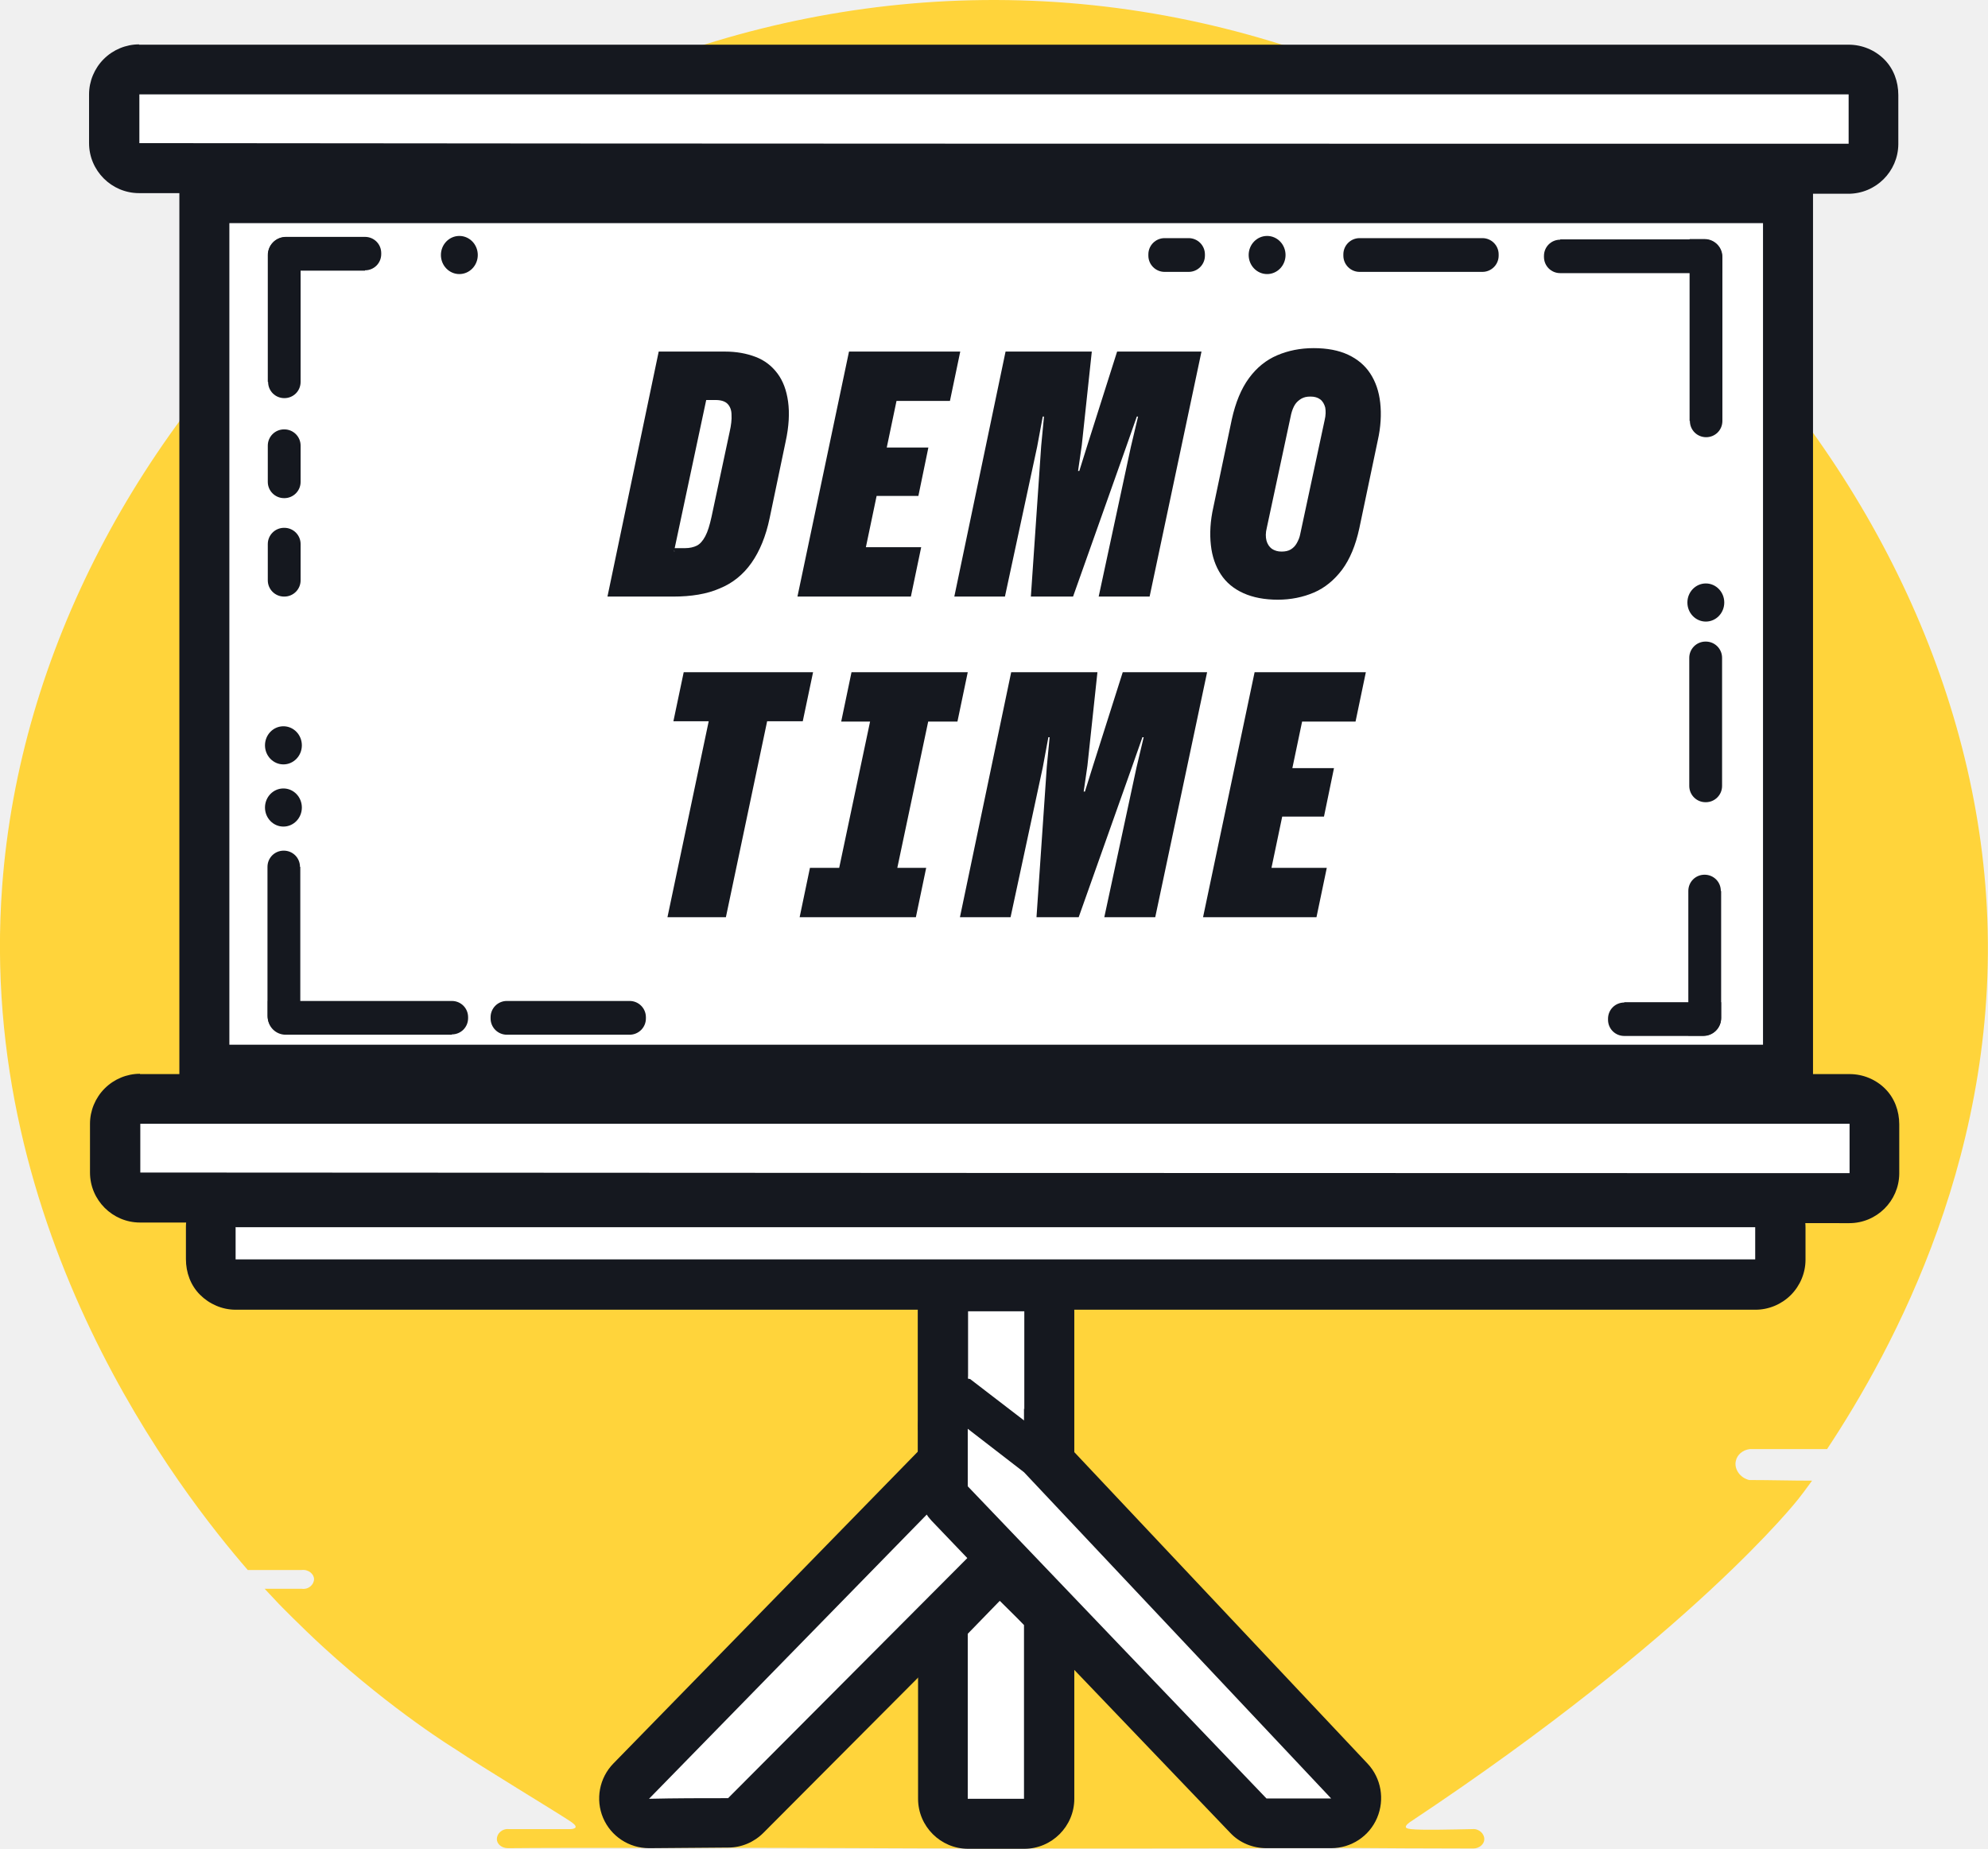
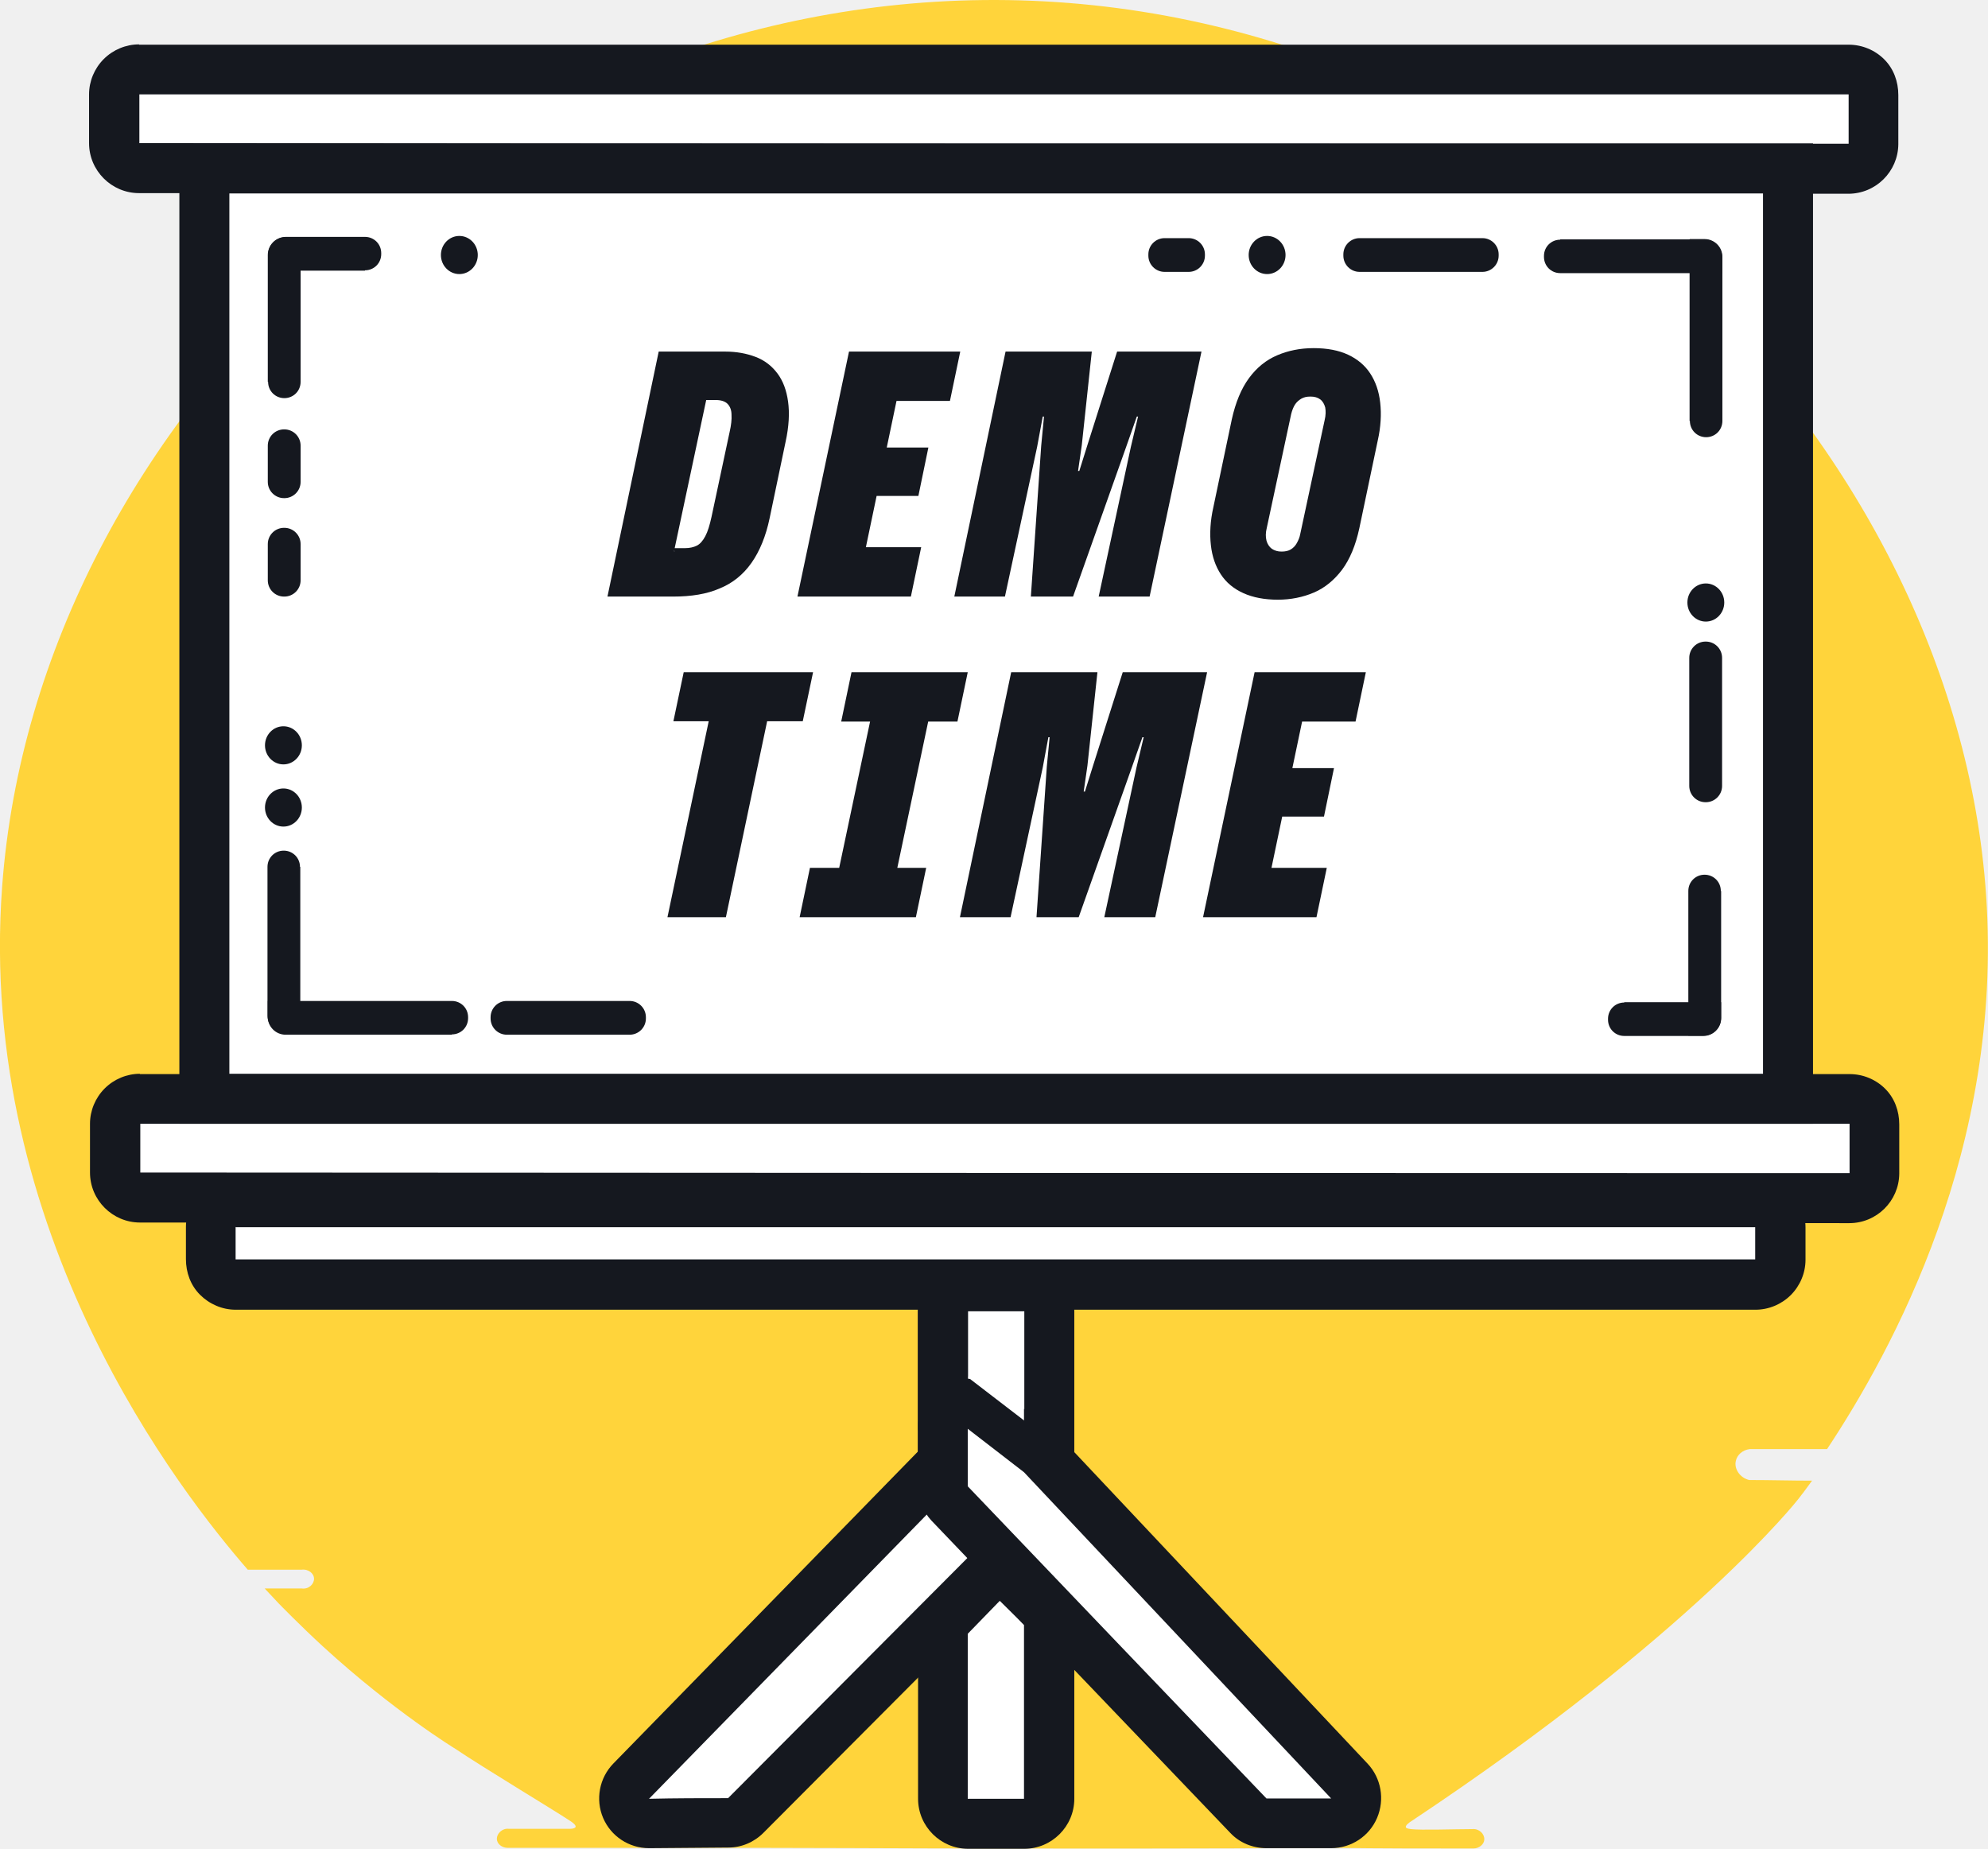
<svg xmlns="http://www.w3.org/2000/svg" id="Layer_1" version="1.1" viewBox="0 0 636.2 591.6">
+   <defs>
+     <style>
+       .st0 {
+         fill: #15181f;
+       }
+ 
+       .st1 {
+         stroke: #15181f;
+         stroke-miterlimit: 10;
+         stroke-width: 16px;
+       }
+ 
+       .st1, .st2 {
+         fill: #fff;
+       }
+ 
+       .st3 {
+         fill: #ffd43b;
+       }
+     </style>
+   </defs>
  <g id="Background">
-     <path fill="#ffd43b" d="M635.6,286.6c5.5,80.9-30,145.5-50.9,177.1-8.3,0-16.5,0-24.8,0-2.2.3-4,1.8-4.4,3.8-.6,2.5,1.3,5.4,4.3,6.1,6.7,0,13.4.2,20.1.2-2,2.8-3.7,5-4.5,6,0,0-33.8,43.2-123.8,103-.5.3-1.9,1.3-1.7,1.9.1.4,1,.5,1.6.6,3.1.4,14.4.1,19.7,0,2.2-.2,3.9,1.6,3.8,3.3,0,1.5-1.6,2.9-3.5,2.9-14.7,0-29.5-.1-44.2-.2-46.3.3-83.7.2-109.2.2-33.3,0-62.1-.3-111-.2-19,0-34.5,0-44.6.1-1.9,0-3.5-1.3-3.5-2.9,0-1.7,1.6-3.4,3.8-3.2,6.6,0,13.2,0,19.8,0,.6,0,1.5-.2,1.6-.6.2-.6-1.1-1.5-1.7-1.9-5.6-3.7-27.9-17.1-36.8-23.1h0s0,0,0,0c0,0-19.7-12-42.3-32.7-7.2-6.6-14.2-13.8-14.2-13.8-1.9-2-3.5-3.7-4.5-4.8,4,0,7.9,0,11.9,0,2.2.3,3.9-1.4,3.9-3.1,0-1.6-1.8-3.2-4-2.9-5.7,0-11.5,0-17.2,0C58.5,478.4-7.6,394.8.7,283.5,11.9,133.3,153.9-.4,318.7,0c168.7.4,307.1,141.1,316.9,286.6Z" />
-     <path fill="#ffd43b" d="M161,569.6" />
+     <path class="st3" d="M635.6,286.6c5.5,80.9-30,145.5-50.9,177.1h-24.8c-2.2.3-4,1.8-4.4,3.8-.6,2.5,1.3,5.4,4.3,6.1,6.7,0,13.4.2,20.1.2-2,2.8-3.7,5-4.5,6,0,0-33.8,43.2-123.8,103-.5.3-1.9,1.3-1.7,1.9.1.4,1,.5,1.6.6,3.1.4,14.4,0,19.7,0,2.2-.2,3.9,1.6,3.8,3.3,0,1.5-1.6,2.9-3.5,2.9-14.7,0-29.5,0-44.2-.2-46.3.3-83.7.2-109.2.2s-62.1-.3-111-.2c-19,0-34.5,0-44.6,0-1.9,0-3.5-1.3-3.5-2.9s1.6-3.4,3.8-3.2h19.8c.6,0,1.5-.2,1.6-.6.2-.6-1.1-1.5-1.7-1.9-5.6-3.7-27.9-17.1-36.8-23.1h0s-19.7-12-42.3-32.7c-7.2-6.6-14.2-13.8-14.2-13.8-1.9-2-3.5-3.7-4.5-4.8h11.9c2.2.3,3.9-1.4,3.9-3.1s-1.8-3.2-4-2.9h-17.2C58.5,478.4-7.6,394.8.7,283.5,11.9,133.3,153.9-.4,318.7,0c168.7.4,307.1,141.1,316.9,286.6Z" />
+     <path class="st3" d="M161,569.6" />
  </g>
  <g id="Sceen">
    <g>
-       <path fill="#fff" d="M207.7,583.6c-3.2,0-6.1-1.9-7.4-4.9-1.3-3-.6-6.4,1.6-8.7l98.9-101.2c1.5-1.5,3.6-2.4,5.7-2.4s4.2.9,5.7,2.4l13.5,13.8c3.1,3.1,3,8.1,0,11.2l-87,87.3c-1.5,1.5-3.5,2.3-5.6,2.4l-25.4.2h0Z" />
-       <path fill="#15181f" d="M306.5,474.3c4.5,4.6,9,9.2,13.5,13.8-29,29.1-58,58.2-87,87.3-8.4,0-16.9,0-25.3.2,33-33.7,65.9-67.5,98.9-101.2M306.5,458.3c-4.3,0-8.4,1.7-11.4,4.8l-65.6,67.2-33.2,34c-4.5,4.6-5.8,11.5-3.3,17.4s8.3,9.7,14.7,9.7,0,0,.1,0l25.3-.2c4.2,0,8.2-1.7,11.2-4.7l87-87.3c6.2-6.2,6.2-16.2.1-22.5l-13.5-13.8c-3-3.1-7.1-4.8-11.4-4.8h0v.2h0Z" />
+       <path class="st2" d="M207.7,583.6c-3.2,0-6.1-1.9-7.4-4.9-1.3-3-.6-6.4,1.6-8.7l98.9-101.2c1.5-1.5,3.6-2.4,5.7-2.4s4.2.9,5.7,2.4l13.5,13.8c3.1,3.1,3,8.1,0,11.2l-87,87.3c-1.5,1.5-3.5,2.3-5.6,2.4l-25.4.2h0Z" />
+       <path class="st0" d="M306.5,474.3c4.5,4.6,9,9.2,13.5,13.8-29,29.1-58,58.2-87,87.3-8.4,0-16.9,0-25.3.2,33-33.7,65.9-67.5,98.9-101.2M306.5,458.3c-4.3,0-8.4,1.7-11.4,4.8l-65.6,67.2-33.2,34c-4.5,4.6-5.8,11.5-3.3,17.4s8.3,9.7,14.7,9.7,0,0,.1,0l25.3-.2c4.2,0,8.2-1.7,11.2-4.7l87-87.3c6.2-6.2,6.2-16.2.1-22.5l-13.5-13.8c-3-3.1-7.1-4.8-11.4-4.8h0v.2h0Z" />
    </g>
    <g>
-       <path fill="#fff" d="M309.8,583.5c-4.4,0-8-3.6-8-8v-52.8c0-2.1.8-4.1,2.3-5.6l10.2-10.5c1.5-1.5,3.5-2.4,5.7-2.4h0c2.1,0,4.1.8,5.6,2.3l7.7,7.7c1.5,1.5,2.4,3.5,2.4,5.7v55.6c0,4.4-3.6,8-8,8h-18,0Z" />
-       <path fill="#15181f" d="M320,512.3c2.6,2.6,5.2,5.1,7.7,7.7v55.6h-18v-52.8c3.4-3.5,6.8-7,10.2-10.5M320,496.3h-.1c-4.3,0-8.3,1.8-11.3,4.8l-6.1,6.3-4.1,4.2c-2.9,3-4.6,7-4.6,11.2v52.8c0,8.8,7.2,16,16,16h18c8.8,0,16-7.2,16-16v-55.6c0-4.3-1.7-8.3-4.7-11.3l-7.7-7.7c-3-3-7.1-4.7-11.3-4.7h0Z" />
+       <path class="st2" d="M309.8,583.5c-4.4,0-8-3.6-8-8v-52.8c0-2.1.8-4.1,2.3-5.6l10.2-10.5c1.5-1.5,3.5-2.4,5.7-2.4h0c2.1,0,4.1.8,5.6,2.3l7.7,7.7c1.5,1.5,2.4,3.5,2.4,5.7v55.6c0,4.4-3.6,8-8,8h-18,0Z" />
+       <path class="st0" d="M320,512.3c2.6,2.6,5.2,5.1,7.7,7.7v55.6h-18v-52.8c3.4-3.5,6.8-7,10.2-10.5M320,496.3h-.1c-4.3,0-8.3,1.8-11.3,4.8l-6.1,6.3-4.1,4.2c-2.9,3-4.6,7-4.6,11.2v52.8c0,8.8,7.2,16,16,16h18c8.8,0,16-7.2,16-16v-55.6c0-4.3-1.7-8.3-4.7-11.3l-7.7-7.7c-3-3-7.1-4.7-11.3-4.7h0Z" />
    </g>
    <g>
-       <path fill="#fff" d="M327.8,473.2c-1.3,0-2.7-.3-3.9-1l-18-9.9c-2.6-1.4-4.1-4.1-4.1-7v-35.7c0-2.1.8-4.2,2.3-5.7s3.5-2.3,5.7-2.3h18.1c4.4,0,8,3.6,8,8v45.6c0,2.8-1.5,5.4-3.9,6.9-1.3.7-2.7,1.1-4.1,1.1h-.1Z" />
-       <path fill="#15181f" d="M327.8,419.6v45.6c-6-3.3-12-6.6-18-9.9v-35.7h18.1M327.8,403.6h-18.1c-4.2,0-8.3,1.7-11.3,4.7s-4.7,7.1-4.7,11.3v35.7c0,5.8,3.3,11.2,8.4,14l18,9.9c2.4,1.3,5.1,2,7.7,2s5.6-.7,8.1-2.2c4.9-2.9,7.9-8.1,7.9-13.8v-45.6c0-8.8-7.2-16-16-16h0Z" />
+       <path class="st2" d="M327.8,473.2c-1.3,0-2.7-.3-3.9-1l-18-9.9c-2.6-1.4-4.1-4.1-4.1-7v-35.7c0-2.1.8-4.2,2.3-5.7s3.5-2.3,5.7-2.3h18.1c4.4,0,8,3.6,8,8v45.6c0,2.8-1.5,5.4-3.9,6.9-1.3.7-2.7,1.1-4.1,1.1h-.1Z" />
+       <path class="st0" d="M327.8,419.6v45.6c-6-3.3-12-6.6-18-9.9v-35.7h18.1M327.8,403.6h-18.1c-4.2,0-8.3,1.7-11.3,4.7s-4.7,7.1-4.7,11.3v35.7c0,5.8,3.3,11.2,8.4,14l18,9.9c2.4,1.3,5.1,2,7.7,2s5.6-.7,8.1-2.2c4.9-2.9,7.9-8.1,7.9-13.8v-45.6c0-8.8-7.2-16-16-16h0Z" />
    </g>
    <g>
-       <path fill="#fff" d="M405.3,583.6c-2.2,0-4.3-.9-5.8-2.5l-95.6-99.9c-1.4-1.5-2.2-3.5-2.2-5.6v-18.5c0-3,1.8-5.8,4.5-7.2,1.1-.5,2.3-.8,3.5-.8,1.7,0,3.5.6,4.9,1.7l18,13.9c.3.3.7.5.9.9l98.3,104.4c2.2,2.3,2.8,5.7,1.5,8.7s-4.2,4.8-7.3,4.8h-20.7,0Z" />
-       <path fill="#15181f" d="M309.7,457.2c6,4.6,12,9.3,18,13.9,32.8,34.8,65.5,69.6,98.3,104.4h-20.7c-31.9-33.3-63.8-66.6-95.6-99.9v-18.5M309.7,441.2c-2.4,0-4.8.5-7,1.6-5.5,2.7-8.9,8.2-9,14.3v18.4c0,4.1,1.6,8.1,4.4,11.1l95.6,99.9c3,3.2,7.2,4.9,11.6,4.9h20.7c6.4,0,12.2-3.8,14.7-9.7s1.3-12.7-3-17.3l-98.3-104.4c-.6-.6-1.2-1.2-1.9-1.7l-10.2-7.8-7.8-6c-2.9-2.2-6.3-3.3-9.8-3.3h0Z" />
+       <path class="st2" d="M405.3,583.6c-2.2,0-4.3-.9-5.8-2.5l-95.6-99.9c-1.4-1.5-2.2-3.5-2.2-5.6v-18.5c0-3,1.8-5.8,4.5-7.2,1.1-.5,2.3-.8,3.5-.8,1.7,0,3.5.6,4.9,1.7l18,13.9c.3.3.7.5.9.9l98.3,104.4c2.2,2.3,2.8,5.7,1.5,8.7s-4.2,4.8-7.3,4.8h-20.7Z" />
+       <path class="st0" d="M309.7,457.2c6,4.6,12,9.3,18,13.9,32.8,34.8,65.5,69.6,98.3,104.4h-20.7c-31.9-33.3-63.8-66.6-95.6-99.9v-18.5M309.7,441.2c-2.4,0-4.8.5-7,1.6-5.5,2.7-8.9,8.2-9,14.3v18.4c0,4.1,1.6,8.1,4.4,11.1l95.6,99.9c3,3.2,7.2,4.9,11.6,4.9h20.7c6.4,0,12.2-3.8,14.7-9.7s1.3-12.7-3-17.3l-98.3-104.4c-.6-.6-1.2-1.2-1.9-1.7l-10.2-7.8-7.8-6c-2.9-2.2-6.3-3.3-9.8-3.3h0Z" />
    </g>
    <g>
-       <path fill="#fff" d="M75.3,411.1c-2.1,0-4.2-.9-5.7-2.4s-2.3-3.6-2.3-5.7v-10.4c.2-4.4,3.8-7.9,8.1-7.9h486.2c4.4,0,8,3.6,8,8v10.3c0,2.1-.8,4.2-2.3,5.7s-3.5,2.3-5.7,2.3H75.3Z" />
-       <path fill="#15181f" d="M75.5,392.7h486.2v10.3H75.4v-10.4M75.5,376.7c-8.8,0-15.9,7-16,15.8v10.4c0,4.3,1.5,8.4,4.5,11.4s7.1,4.8,11.4,4.8h486.4c4.2,0,8.3-1.7,11.3-4.7s4.7-7.1,4.7-11.3v-10.3c0-8.8-7.2-16-16-16H75.5Z" />
+       <path class="st2" d="M75.3,411.1c-2.1,0-4.2-.9-5.7-2.4s-2.3-3.6-2.3-5.7v-10.4c.2-4.4,3.8-7.9,8.1-7.9h486.2c4.4,0,8,3.6,8,8v10.3c0,2.1-.8,4.2-2.3,5.7s-3.5,2.3-5.7,2.3H75.3Z" />
+       <path class="st0" d="M75.5,392.7h486.2v10.3H75.4v-10.4M75.5,376.7c-8.8,0-15.9,7-16,15.8v10.4c0,4.3,1.5,8.4,4.5,11.4s7.1,4.8,11.4,4.8h486.4c4.2,0,8.3-1.7,11.3-4.7s4.7-7.1,4.7-11.3v-10.3c0-8.8-7.2-16-16-16H75.5Z" />
    </g>
    <g>
-       <path fill="#fff" d="M44.8,383.2c-4.4,0-8-3.6-8-8v-15.6c0-2.1.8-4.2,2.3-5.7s3.5-2.3,5.7-2.3h547.1c2.1,0,4.2.9,5.7,2.4s2.3,3.6,2.3,5.7v15.8c-.2,4.4-3.8,7.9-8.1,7.9s-547-.2-547-.2h0Z" />
-       <path fill="#15181f" d="M44.8,359.6h547.1v15.8c-182.3,0-364.7-.1-547-.2v-15.6M44.8,343.6c-4.2,0-8.3,1.7-11.3,4.7s-4.7,7.1-4.7,11.3v15.6c0,8.8,7.2,16,16,16h273.5c0,.1,273.5.2,273.5.2h0c8.8,0,15.9-7.1,16-15.8v-15.8c0-4.3-1.5-8.4-4.5-11.4s-7.1-4.7-11.4-4.7H44.7h.1Z" />
+       <path class="st2" d="M44.8,383.2c-4.4,0-8-3.6-8-8v-15.6c0-2.1.8-4.2,2.3-5.7s3.5-2.3,5.7-2.3h547.1c2.1,0,4.2.9,5.7,2.4s2.3,3.6,2.3,5.7v15.8c-.2,4.4-3.8,7.9-8.1,7.9s-547-.2-547-.2h0Z" />
+       <path class="st0" d="M44.8,359.6h547.1v15.8c-182.3,0-364.7-.1-547-.2v-15.6M44.8,343.6c-4.2,0-8.3,1.7-11.3,4.7s-4.7,7.1-4.7,11.3v15.6c0,8.8,7.2,16,16,16h273.5c0,.1,273.5.2,273.5.2h0c8.8,0,15.9-7.1,16-15.8v-15.8c0-4.3-1.5-8.4-4.5-11.4s-7.1-4.7-11.4-4.7H44.7h0Z" />
    </g>
    <g>
-       <path fill="#fff" d="M44.5,53.8c-4.4,0-8-3.6-8-8v-15.6c0-2.1.8-4.2,2.3-5.7s3.5-2.3,5.7-2.3h547.1c2.1,0,4.2.9,5.7,2.4s2.3,3.6,2.3,5.7v15.8c-.2,4.4-3.8,7.9-8.1,7.9s-547-.2-547-.2h0Z" />
-       <path fill="#15181f" d="M44.5,30.2h547.1v15.8c-182.3,0-364.7,0-547-.2v-15.6M44.5,14.2c-4.2,0-8.3,1.7-11.3,4.7s-4.7,7.1-4.7,11.3v15.6c0,8.8,7.2,16,16,16l547,.2h0c8.8,0,15.9-7.1,16-15.8v-15.8c0-4.3-1.5-8.4-4.5-11.4s-7.1-4.7-11.4-4.7H44.5Z" />
+       <path class="st2" d="M44.5,53.8c-4.4,0-8-3.6-8-8v-15.6c0-2.1.8-4.2,2.3-5.7s3.5-2.3,5.7-2.3h547.1c2.1,0,4.2.9,5.7,2.4s2.3,3.6,2.3,5.7v15.8c-.2,4.4-3.8,7.9-8.1,7.9s-547-.2-547-.2h0Z" />
+       <path class="st0" d="M44.5,30.2h547.1v15.8c-182.3,0-364.7,0-547-.2v-15.6M44.5,14.2c-4.2,0-8.3,1.7-11.3,4.7s-4.7,7.1-4.7,11.3v15.6c0,8.8,7.2,16,16,16l547,.2h0c8.8,0,15.9-7.1,16-15.8v-15.8c0-4.3-1.5-8.4-4.5-11.4s-7.1-4.7-11.4-4.7H44.5Z" />
    </g>
-     <rect fill="#fff" stroke="#15181f" stroke-miterlimit="10" stroke-width="16px" x="65.4" y="63.4" width="506.8" height="278.9" />
+     <rect class="st1" x="65.4" y="53.9" width="506.8" height="297.7" />
  </g>
  <g id="Bottom">
-     <path fill="#fff" d="M327.8,454.6c-6-4.6-12-9.2-18.1-13.9,3.4-.9,6.9-1.8,10.3-2.6,2.6,2.9,5.1,5.8,7.7,8.7v7.8h.1Z" />
+     <path class="st2" d="M327.8,454.6c-6-4.6-12-9.2-18.1-13.9,3.4-.9,6.9-1.8,10.3-2.6,2.6,2.9,5.1,5.8,7.7,8.7v7.8h.1Z" />
  </g>
  <g id="Decoration">
-     <ellipse fill="#15181f" cx="405.5" cy="81.6" rx="5.9" ry="6.1" />
-     <ellipse fill="#15181f" cx="545.9" cy="192.8" rx="5.9" ry="6.1" />
-     <ellipse fill="#15181f" cx="147" cy="81.6" rx="5.9" ry="6.1" />
-     <ellipse fill="#15181f" cx="90.7" cy="258.4" rx="5.9" ry="6.1" />
-     <ellipse fill="#15181f" cx="90.7" cy="238.5" rx="5.9" ry="6.1" />
-     <rect fill="#15181f" x="367.5" y="76.2" width="18.1" height="10.8" rx="5.2" ry="5.2" />
-     <rect fill="#15181f" x="429.9" y="76.2" width="49.7" height="10.8" rx="5.2" ry="5.2" />
-     <rect fill="#15181f" x="540.6" y="205.3" width="10.5" height="51.4" rx="5.2" ry="5.2" />
-     <rect fill="#15181f" x="157" y="320.3" width="49.7" height="10.8" rx="5.2" ry="5.2" />
-     <rect fill="#15181f" x="85.7" y="137.4" width="10.5" height="22" rx="5.2" ry="5.2" />
-     <rect fill="#15181f" x="85.7" y="168.9" width="10.5" height="22" rx="5.2" ry="5.2" />
-     <path fill="#15181f" d="M499.3,76.6h46.1c3.1,0,5.7,2.5,5.7,5.7v5.1h-51.8c-2.9,0-5.2-2.3-5.2-5.2v-.3c0-2.9,2.3-5.2,5.2-5.2h0Z" />
-     <path fill="#15181f" d="M540.7,134.7v-58.2h4.8c3.1,0,5.7,2.5,5.7,5.7v52.5c0,2.9-2.3,5.2-5.2,5.2h0c-2.9,0-5.2-2.3-5.2-5.2h0Z" />
-     <path fill="#15181f" d="M550.8,285.1v40.6c0,3.1-2.5,5.7-5.7,5.7h-4.8v-46.3c0-2.9,2.3-5.2,5.2-5.2h0c2.9,0,5.2,2.3,5.2,5.2h0Z" />
-     <path fill="#15181f" d="M519.8,320.7h31v5.1c0,3.1-2.5,5.7-5.7,5.7h-25.3c-2.9,0-5.2-2.3-5.2-5.2v-.3c0-2.9,2.3-5.2,5.2-5.2h0Z" />
-     <path fill="#15181f" d="M144.6,331.1h-53.2c-3.1,0-5.7-2.5-5.7-5.7v-5.1h58.9c2.9,0,5.2,2.3,5.2,5.2v.3c0,2.9-2.3,5.2-5.2,5.2h0Z" />
-     <path fill="#15181f" d="M96.1,277.4v53.3h-4.8c-3.1,0-5.7-2.5-5.7-5.7v-47.6c0-2.9,2.3-5.2,5.2-5.2h0c2.9,0,5.2,2.3,5.2,5.2h.1Z" />
-     <path fill="#15181f" d="M85.7,122.2v-40.6c0-3.1,2.5-5.7,5.7-5.7h4.8v46.3c0,2.9-2.3,5.2-5.2,5.2h0c-2.9,0-5.2-2.3-5.2-5.2h-.1Z" />
-     <path fill="#15181f" d="M116.8,86.6h-31v-5.1c0-3.1,2.5-5.7,5.7-5.7h25.3c2.9,0,5.2,2.3,5.2,5.2v.3c0,2.9-2.3,5.2-5.2,5.2h0Z" />
+     <ellipse class="st0" cx="405.5" cy="81.6" rx="5.9" ry="6.1" />
+     <ellipse class="st0" cx="545.9" cy="192.8" rx="5.9" ry="6.1" />
+     <ellipse class="st0" cx="147" cy="81.6" rx="5.9" ry="6.1" />
+     <ellipse class="st0" cx="90.7" cy="258.4" rx="5.9" ry="6.1" />
+     <ellipse class="st0" cx="90.7" cy="238.5" rx="5.9" ry="6.1" />
+     <rect class="st0" x="367.5" y="76.2" width="18.1" height="10.8" rx="5.2" ry="5.2" />
+     <rect class="st0" x="429.9" y="76.2" width="49.7" height="10.8" rx="5.2" ry="5.2" />
+     <rect class="st0" x="540.6" y="205.3" width="10.5" height="51.4" rx="5.2" ry="5.2" />
+     <rect class="st0" x="157" y="320.3" width="49.7" height="10.8" rx="5.2" ry="5.2" />
+     <rect class="st0" x="85.7" y="137.4" width="10.5" height="22" rx="5.2" ry="5.2" />
+     <rect class="st0" x="85.7" y="168.9" width="10.5" height="22" rx="5.2" ry="5.2" />
+     <path class="st0" d="M499.3,76.6h46.1c3.1,0,5.7,2.5,5.7,5.7v5.1h-51.8c-2.9,0-5.2-2.3-5.2-5.2v-.3c0-2.9,2.3-5.2,5.2-5.2h0Z" />
+     <path class="st0" d="M540.7,134.7v-58.2h4.8c3.1,0,5.7,2.5,5.7,5.7v52.5c0,2.9-2.3,5.2-5.2,5.2h0c-2.9,0-5.2-2.3-5.2-5.2h0Z" />
+     <path class="st0" d="M550.8,285.1v40.6c0,3.1-2.5,5.7-5.7,5.7h-4.8v-46.3c0-2.9,2.3-5.2,5.2-5.2h0c2.9,0,5.2,2.3,5.2,5.2h0Z" />
+     <path class="st0" d="M519.8,320.7h31v5.1c0,3.1-2.5,5.7-5.7,5.7h-25.3c-2.9,0-5.2-2.3-5.2-5.2v-.3c0-2.9,2.3-5.2,5.2-5.2h0Z" />
+     <path class="st0" d="M144.6,331.1h-53.2c-3.1,0-5.7-2.5-5.7-5.7v-5.1h58.9c2.9,0,5.2,2.3,5.2,5.2v.3c0,2.9-2.3,5.2-5.2,5.2h0Z" />
+     <path class="st0" d="M96.1,277.4v53.3h-4.8c-3.1,0-5.7-2.5-5.7-5.7v-47.6c0-2.9,2.3-5.2,5.2-5.2h0c2.9,0,5.2,2.3,5.2,5.2h.1Z" />
+     <path class="st0" d="M85.7,122.2v-40.6c0-3.1,2.5-5.7,5.7-5.7h4.8v46.3c0,2.9-2.3,5.2-5.2,5.2h0c-2.9,0-5.2-2.3-5.2-5.2h-.1Z" />
+     <path class="st0" d="M116.8,86.6h-31v-5.1c0-3.1,2.5-5.7,5.7-5.7h25.3c2.9,0,5.2,2.3,5.2,5.2v.3c0,2.9-2.3,5.2-5.2,5.2h0Z" />
  </g>
  <g id="demotiome">
-     <path fill="#15181f" d="M194.4,190.9l16.4-78.4h21.2c3.7,0,6.9.6,9.8,1.7,2.9,1.1,5.2,2.9,7,5.3s2.9,5.4,3.4,9,.3,7.9-.8,12.9l-5.1,24.4c-1.2,5.8-3.2,10.6-5.8,14.3s-6,6.5-10.2,8.2c-4.1,1.8-9.1,2.6-14.9,2.6h-21.2.2ZM215.9,176.4l-.8-1h4.2c1.4,0,2.7-.3,3.7-.8s1.9-1.5,2.7-3,1.4-3.5,2-6.2l5.8-27.2c.5-2.2.7-4,.6-5.5,0-1.5-.5-2.7-1.3-3.5s-2.1-1.2-3.8-1.2h-4.4l1.7-1.4-10.6,49.8h.2Z" />
-     <path fill="#15181f" d="M255.2,190.9l16.5-78.4h35.6l-3.3,15.8h-17.1l-9.8,46.8h17.7l-3.3,15.8h-36.3ZM278.8,158.7l3.2-15.5h15.1l-3.2,15.5h-15.1Z" />
-     <path fill="#15181f" d="M305.4,190.9l16.4-78.4h27.6l-3.2,29.9-1.2,8.3h.4l2.6-8.3,9.5-29.9h27l-16.6,78.4h-16.3l10.3-47.9,2.3-9.7h-.4l-3.3,9.4-17.1,48.2h-13.5l3.3-48.2.9-9.4h-.4l-1.8,9.7-10.3,47.9h-16.2Z" />
-     <path fill="#15181f" d="M409,191.9c-4.3,0-8-.7-11.1-2.1-3.1-1.4-5.5-3.4-7.2-6s-2.8-5.7-3.2-9.4c-.4-3.6-.2-7.7.8-12.1l5.9-28.1c1.2-5.4,3-9.8,5.5-13.2s5.5-5.8,9-7.3,7.4-2.3,11.7-2.3,8,.7,11,2.1,5.4,3.4,7.1,6,2.8,5.7,3.2,9.4c.4,3.6.2,7.7-.8,12.1l-5.9,28.1c-1.2,5.5-3,9.8-5.5,13.2-2.5,3.3-5.5,5.8-9,7.3s-7.4,2.3-11.6,2.3h.1ZM410.1,176.5c1.2,0,2.2-.2,3-.7s1.4-1.1,1.9-2,.9-1.8,1.1-2.9l7.8-36.4c.4-1.6.4-3,.2-4.1-.3-1.1-.8-2-1.6-2.6-.8-.6-1.8-.9-3.1-.9s-2.1.2-3,.7c-.8.5-1.5,1.1-2,1.9s-.9,1.8-1.2,3l-7.8,36.4c-.4,1.6-.4,2.9-.1,4.1.3,1.1.9,2,1.7,2.6.9.6,1.9.9,3.1.9h0Z" />
-     <path fill="#15181f" d="M213.6,293.5l13.2-62.7h-11.3l3.3-15.7h41.4l-3.3,15.7h-11.4l-13.2,62.7h-18.7Z" />
-     <path fill="#15181f" d="M255.9,293.5l3.3-15.8h37.2l-3.3,15.8h-37.2ZM268.2,279.4l10.6-50.2h18.6l-10.6,50.2h-18.6ZM269.2,230.9l3.3-15.8h37.2l-3.3,15.8h-37.2Z" />
-     <path fill="#15181f" d="M307.2,293.5l16.4-78.4h27.6l-3.2,29.9-1.2,8.3h.4l2.6-8.3,9.5-29.9h27l-16.6,78.4h-16.3l10.3-47.9,2.3-9.7h-.4l-3.3,9.4-17.1,48.2h-13.5l3.3-48.2.9-9.4h-.4l-1.8,9.7-10.3,47.9h-16.2Z" />
-     <path fill="#15181f" d="M385,293.5l16.5-78.4h35.6l-3.3,15.8h-17.1l-9.8,46.8h17.7l-3.3,15.8h-36.3ZM408.6,261.3l3.2-15.5h15.1l-3.2,15.5h-15.1Z" />
+     <path class="st0" d="M194.4,190.9l16.4-78.4h21.2c3.7,0,6.9.6,9.8,1.7,2.9,1.1,5.2,2.9,7,5.3s2.9,5.4,3.4,9,.3,7.9-.8,12.9l-5.1,24.4c-1.2,5.8-3.2,10.6-5.8,14.3s-6,6.5-10.2,8.2c-4.1,1.8-9.1,2.6-14.9,2.6h-21.2.2ZM215.9,176.4l-.8-1h4.2c1.4,0,2.7-.3,3.7-.8s1.9-1.5,2.7-3,1.4-3.5,2-6.2l5.8-27.2c.5-2.2.7-4,.6-5.5,0-1.5-.5-2.7-1.3-3.5s-2.1-1.2-3.8-1.2h-4.4l1.7-1.4-10.6,49.8h.2Z" />
+     <path class="st0" d="M255.2,190.9l16.5-78.4h35.6l-3.3,15.8h-17.1l-9.8,46.8h17.7l-3.3,15.8h-36.3ZM278.8,158.7l3.2-15.5h15.1l-3.2,15.5h-15.1Z" />
+     <path class="st0" d="M305.4,190.9l16.4-78.4h27.6l-3.2,29.9-1.2,8.3h.4l2.6-8.3,9.5-29.9h27l-16.6,78.4h-16.3l10.3-47.9,2.3-9.7h-.4l-3.3,9.4-17.1,48.2h-13.5l3.3-48.2.9-9.4h-.4l-1.8,9.7-10.3,47.9h-16.2,0Z" />
+     <path class="st0" d="M409,191.9c-4.3,0-8-.7-11.1-2.1-3.1-1.4-5.5-3.4-7.2-6s-2.8-5.7-3.2-9.4c-.4-3.6-.2-7.7.8-12.1l5.9-28.1c1.2-5.4,3-9.8,5.5-13.2s5.5-5.8,9-7.3,7.4-2.3,11.7-2.3,8,.7,11,2.1,5.4,3.4,7.1,6,2.8,5.7,3.2,9.4c.4,3.6.2,7.7-.8,12.1l-5.9,28.1c-1.2,5.5-3,9.8-5.5,13.2-2.5,3.3-5.5,5.8-9,7.3s-7.4,2.3-11.6,2.3h.1ZM410.1,176.5c1.2,0,2.2-.2,3-.7s1.4-1.1,1.9-2,.9-1.8,1.1-2.9l7.8-36.4c.4-1.6.4-3,.2-4.1-.3-1.1-.8-2-1.6-2.6-.8-.6-1.8-.9-3.1-.9s-2.1.2-3,.7c-.8.5-1.5,1.1-2,1.9s-.9,1.8-1.2,3l-7.8,36.4c-.4,1.6-.4,2.9-.1,4.1.3,1.1.9,2,1.7,2.6.9.6,1.9.9,3.1.9h0Z" />
+     <path class="st0" d="M213.6,293.5l13.2-62.7h-11.3l3.3-15.7h41.4l-3.3,15.7h-11.4l-13.2,62.7h-18.7Z" />
+     <path class="st0" d="M255.9,293.5l3.3-15.8h37.2l-3.3,15.8h-37.2ZM268.2,279.4l10.6-50.2h18.6l-10.6,50.2h-18.6ZM269.2,230.9l3.3-15.8h37.2l-3.3,15.8h-37.2Z" />
+     <path class="st0" d="M307.2,293.5l16.4-78.4h27.6l-3.2,29.9-1.2,8.3h.4l2.6-8.3,9.5-29.9h27l-16.6,78.4h-16.3l10.3-47.9,2.3-9.7h-.4l-3.3,9.4-17.1,48.2h-13.5l3.3-48.2.9-9.4h-.4l-1.8,9.7-10.3,47.9h-16.2,0Z" />
+     <path class="st0" d="M385,293.5l16.5-78.4h35.6l-3.3,15.8h-17.1l-9.8,46.8h17.7l-3.3,15.8h-36.3ZM408.6,261.3l3.2-15.5h15.1l-3.2,15.5h-15.1Z" />
  </g>
</svg>
